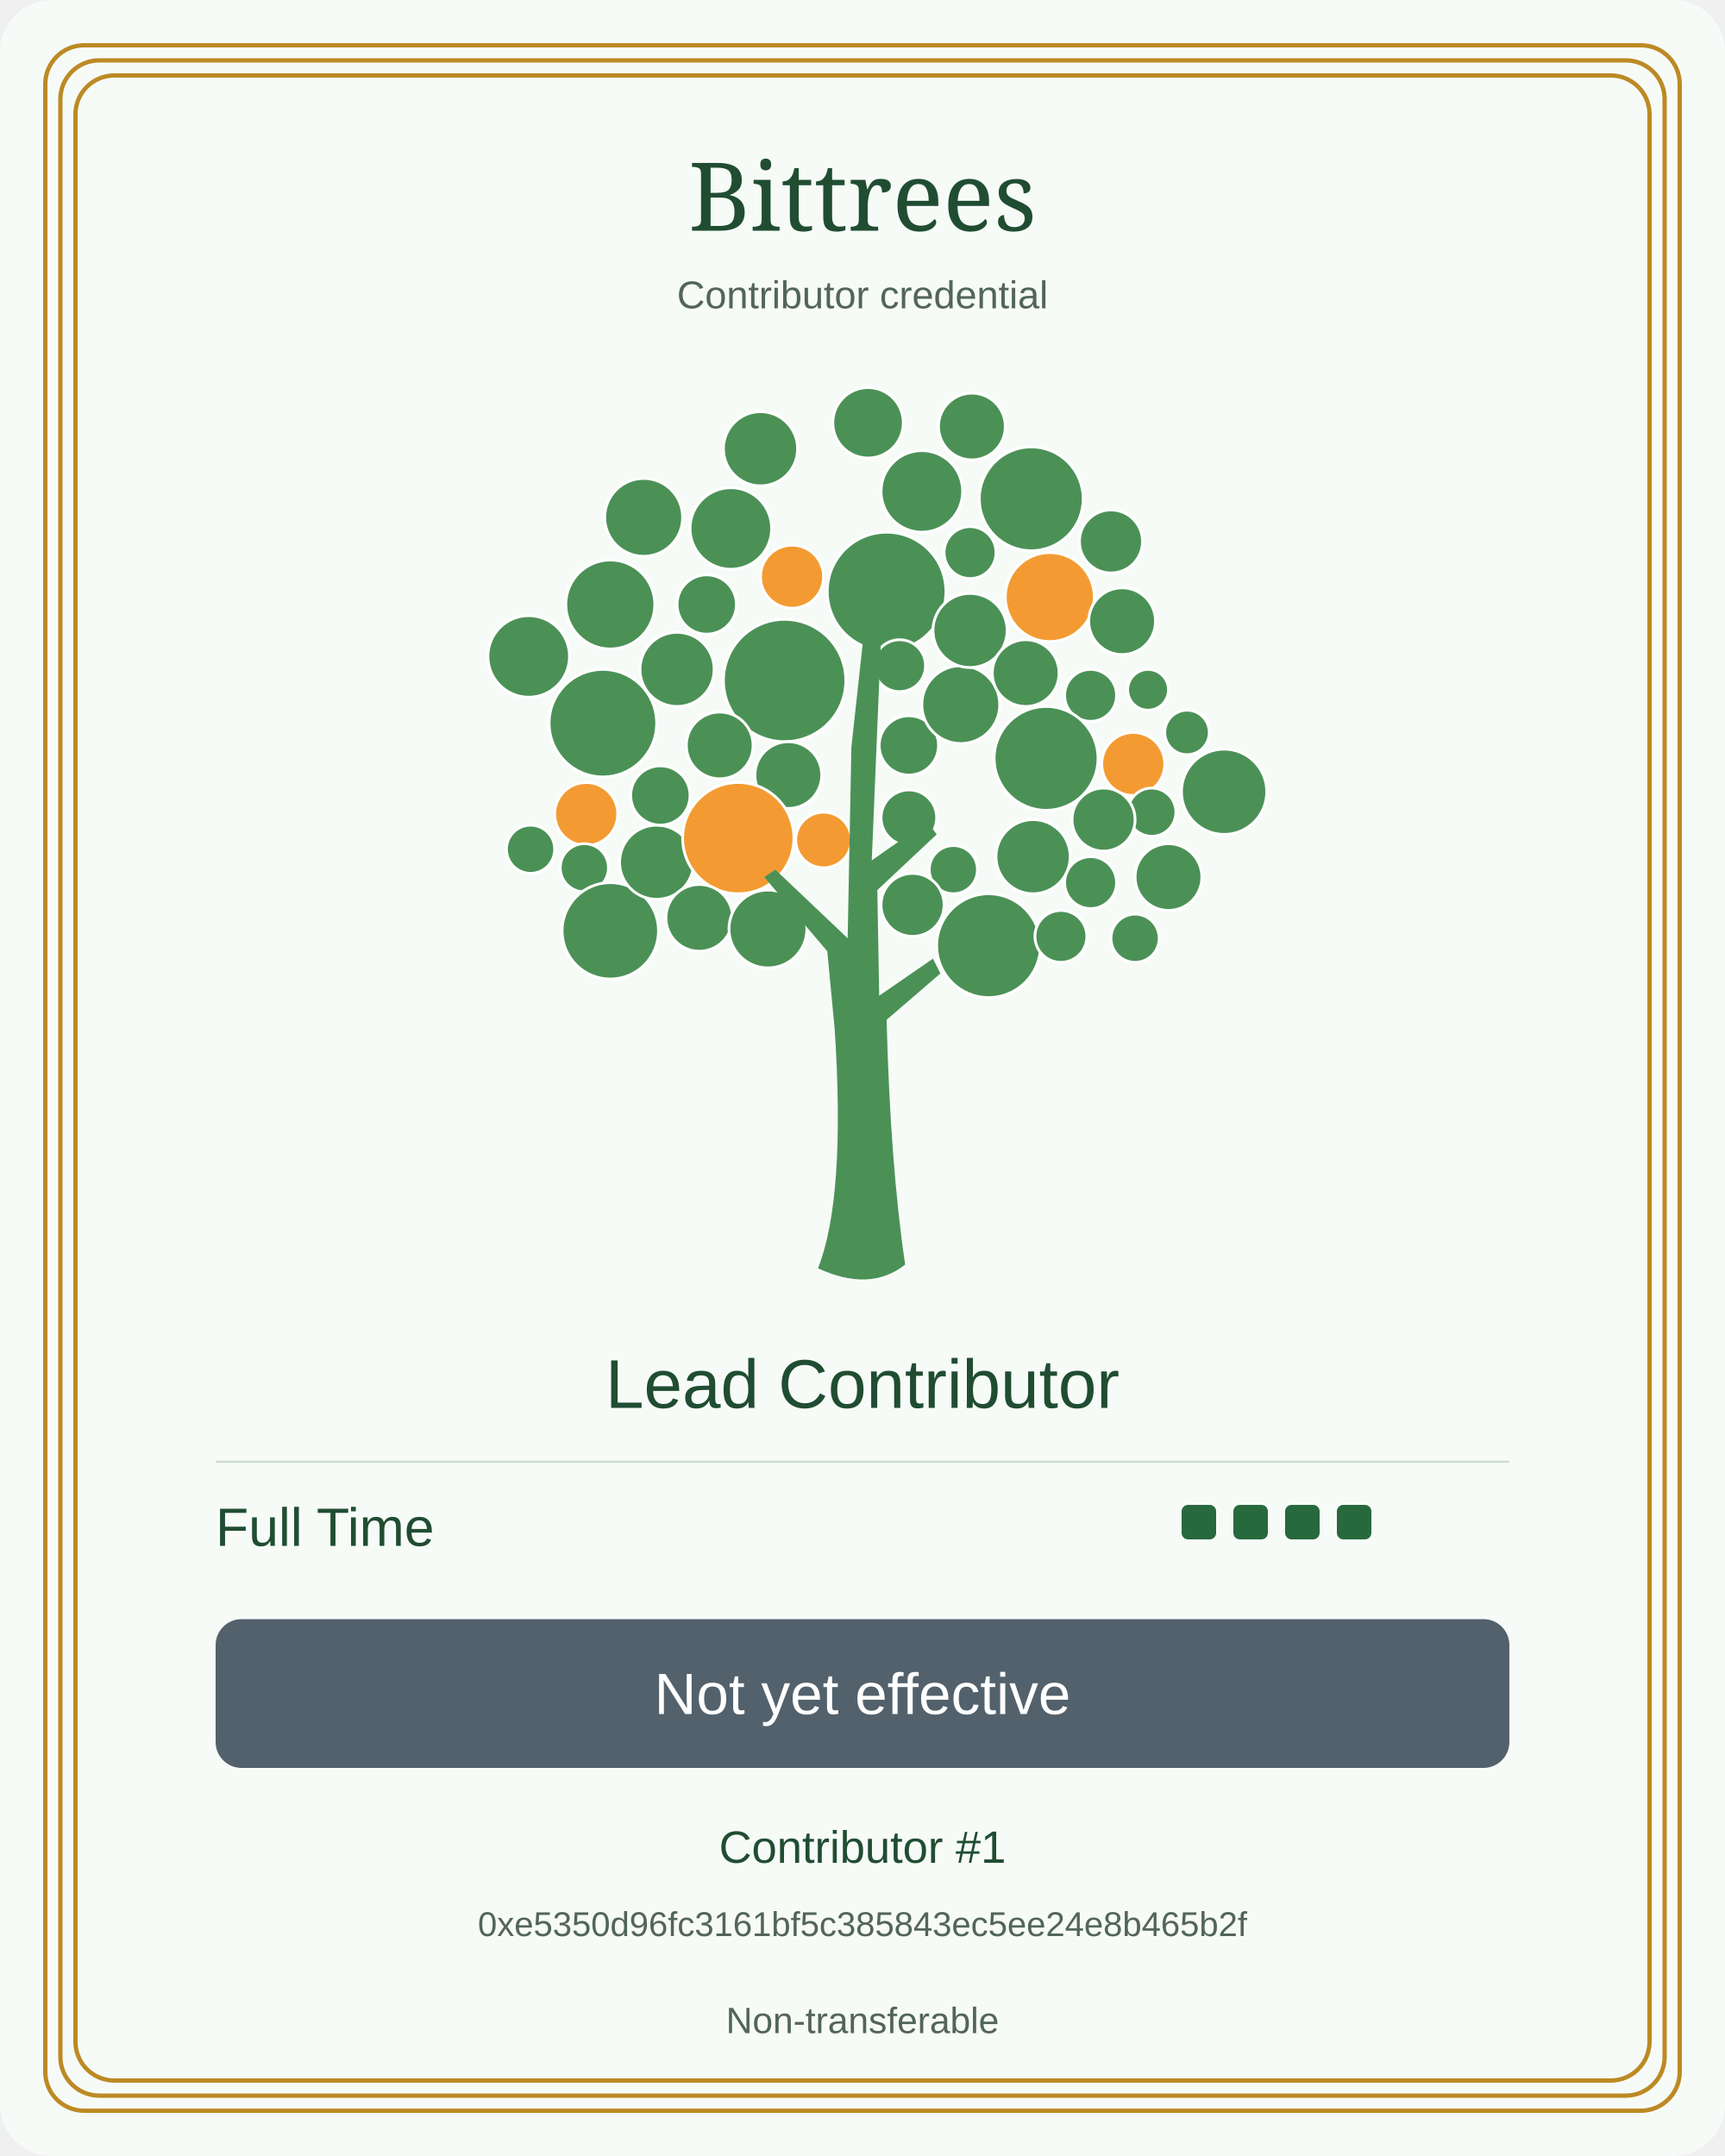
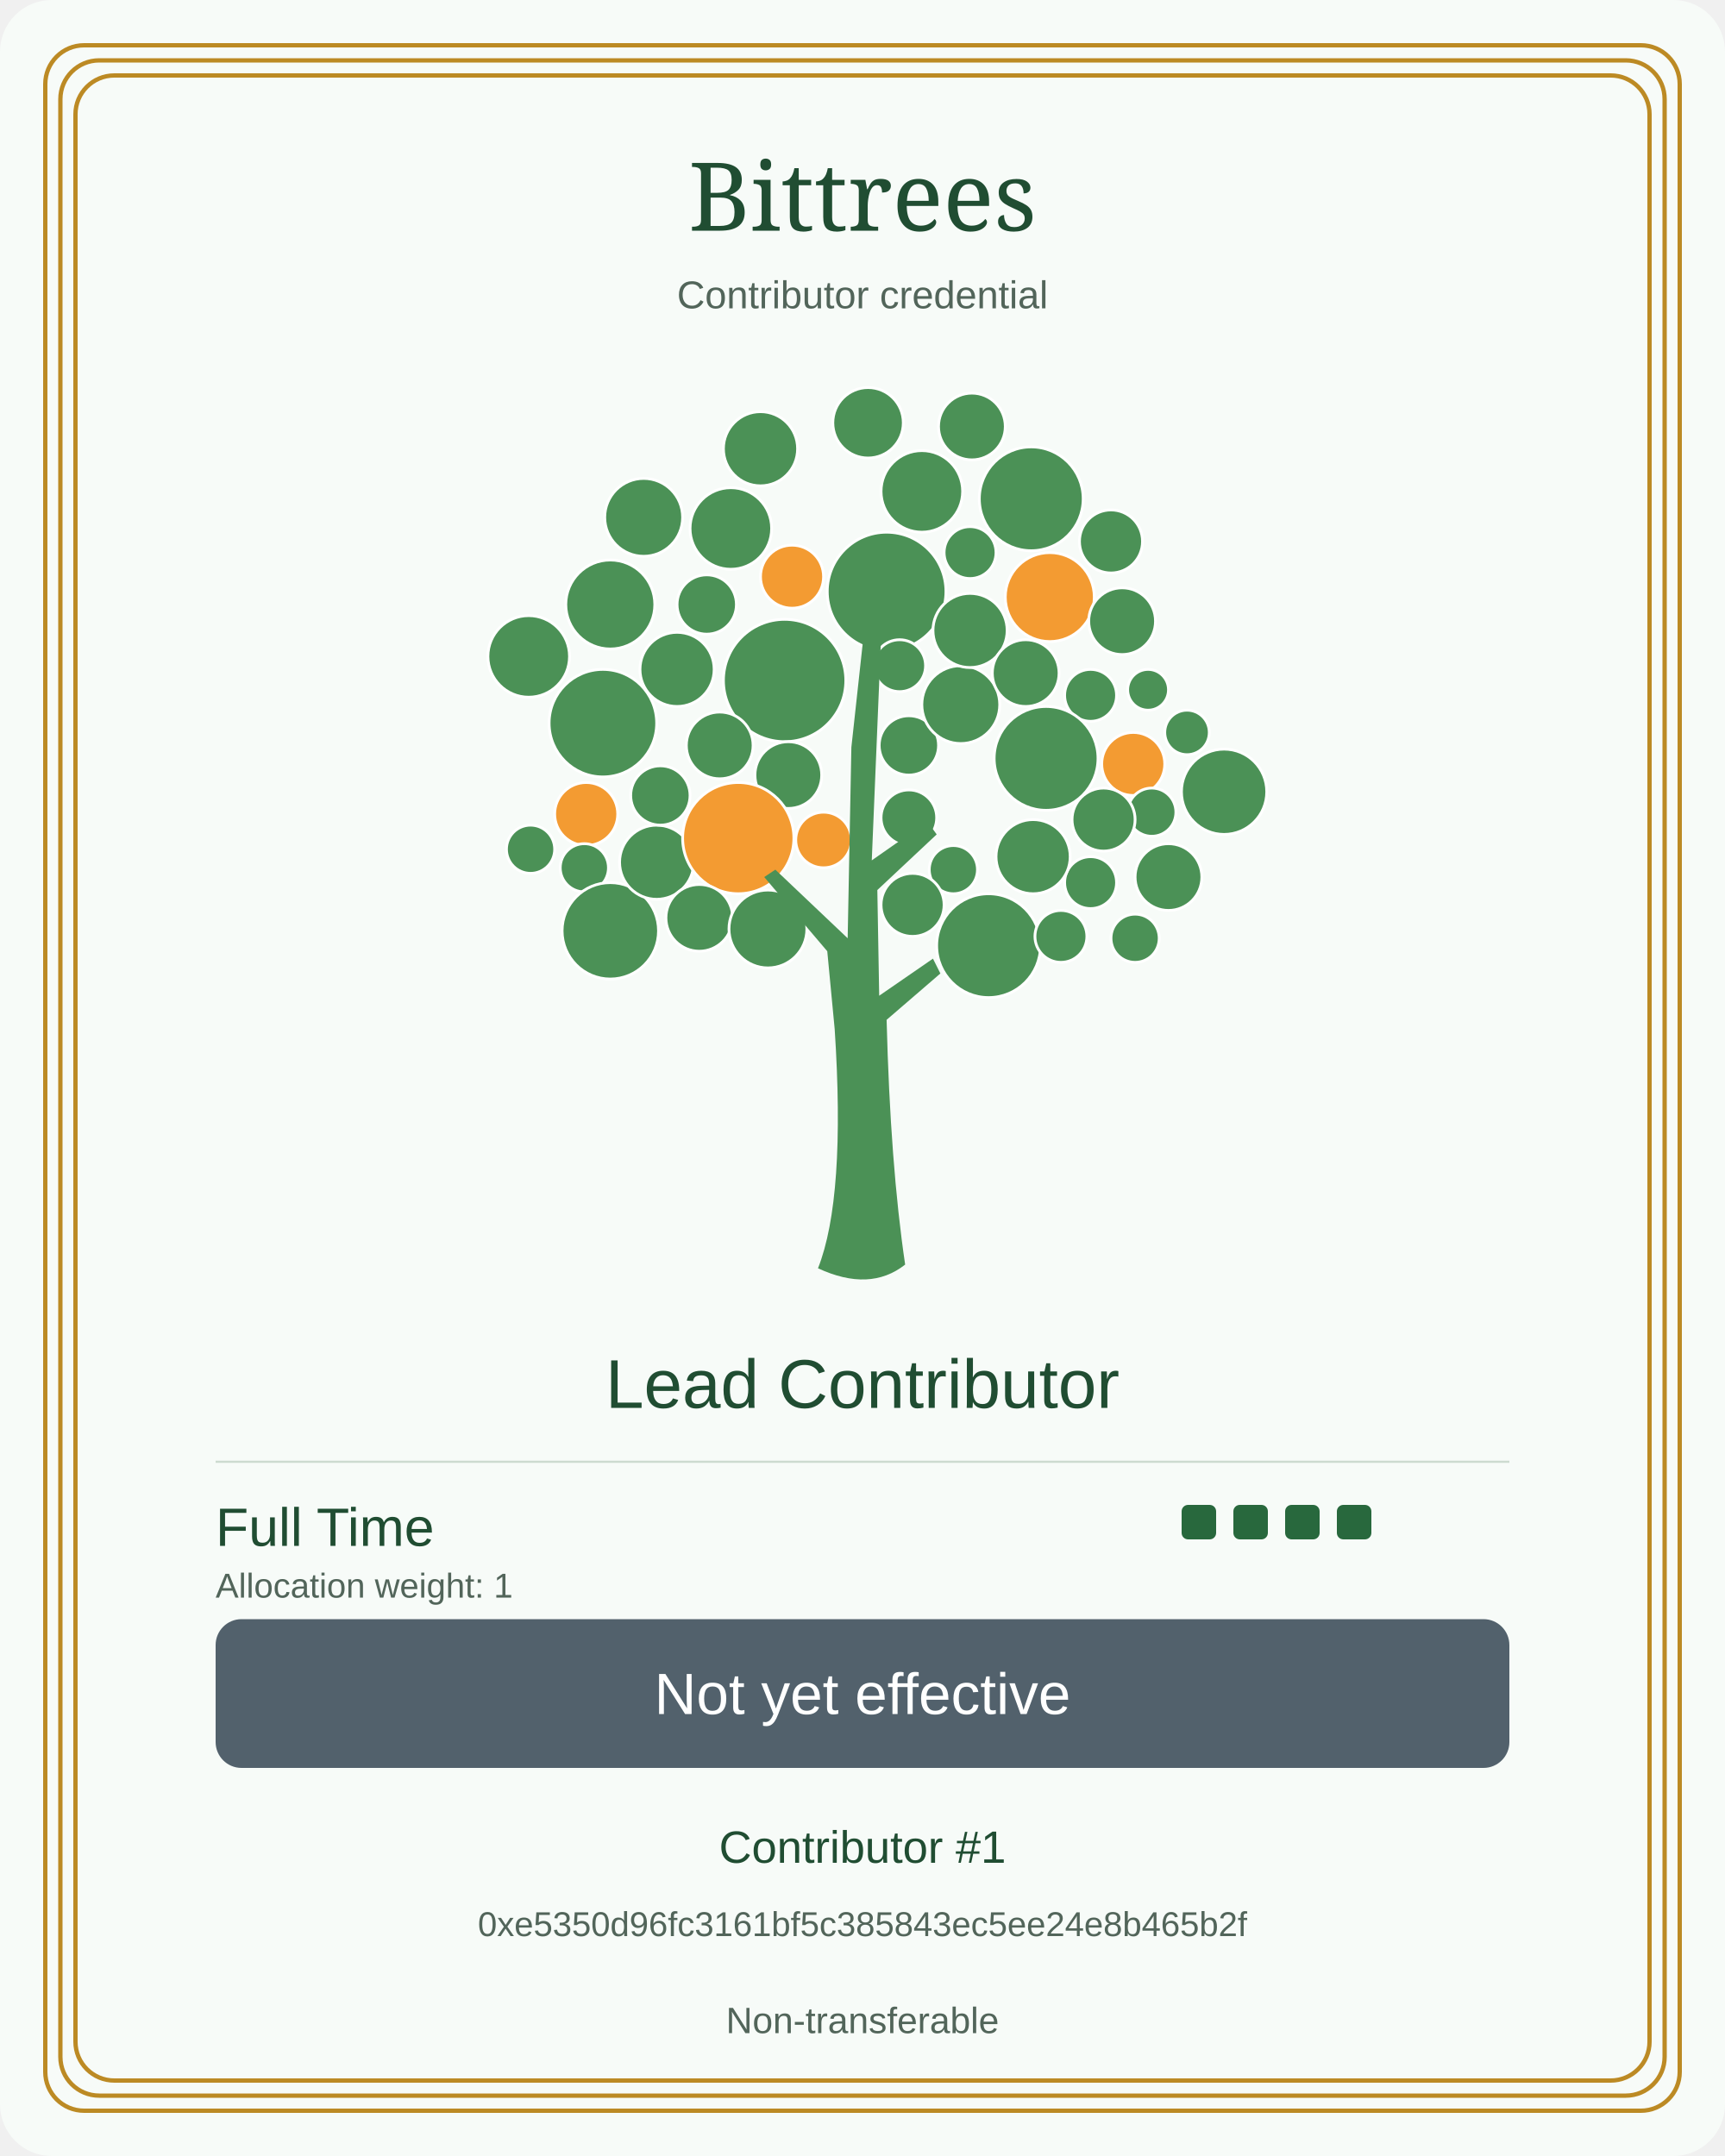
<svg xmlns="http://www.w3.org/2000/svg" width="800" height="1000" viewBox="0 0 800 1000">
  <rect width="800" height="1000" rx="24" fill="#f7fbf8" />
  <rect x="21" y="21" width="758" height="958" rx="18" fill="none" stroke="#bc8a24" stroke-width="2" />
  <rect x="28" y="28" width="744" height="944" rx="18" fill="none" stroke="#bc8a24" stroke-width="2" />
  <rect x="35" y="35" width="730" height="930" rx="18" fill="none" stroke="#bc8a24" stroke-width="2" />
  <text x="400" y="107" text-anchor="middle" font-family="Georgia,serif" font-size="44" fill="#204d32">Bittrees</text>
  <text x="400" y="143" text-anchor="middle" font-family="Arial,sans-serif" font-size="18" fill="#52655a">Contributor credential</text>
  <g transform="translate(185 166) scale(.86)">
    <g stroke="#ffffff" stroke-width="1.5">
      <circle cx="70" cy="161" r="22" fill="#4b9156" />
      <circle cx="114" cy="133" r="24" fill="#4b9156" />
      <circle cx="132" cy="86" r="21" fill="#4b9156" />
      <circle cx="179" cy="92" r="22" fill="#4b9156" />
      <circle cx="195" cy="49" r="20" fill="#4b9156" />
      <circle cx="253" cy="35" r="19" fill="#4b9156" />
      <circle cx="309" cy="37" r="18" fill="#4b9156" />
      <circle cx="282" cy="72" r="22" fill="#4b9156" />
      <circle cx="341" cy="76" r="28" fill="#4b9156" />
      <circle cx="384" cy="99" r="17" fill="#4b9156" />
      <circle cx="351" cy="129" r="24" fill="#f39b32" />
      <circle cx="390" cy="142" r="18" fill="#4b9156" />
      <circle cx="308" cy="105" r="14" fill="#4b9156" />
      <circle cx="263" cy="126" r="32" fill="#4b9156" />
      <circle cx="212" cy="118" r="17" fill="#f39b32" />
      <circle cx="166" cy="133" r="16" fill="#4b9156" />
      <circle cx="150" cy="168" r="20" fill="#4b9156" />
      <circle cx="110" cy="197" r="29" fill="#4b9156" />
      <circle cx="208" cy="174" r="33" fill="#4b9156" />
      <circle cx="173" cy="209" r="18" fill="#4b9156" />
      <circle cx="210" cy="225" r="18" fill="#4b9156" />
      <circle cx="101" cy="246" r="17" fill="#f39b32" />
      <circle cx="71" cy="265" r="13" fill="#4b9156" />
      <circle cx="100" cy="275" r="13" fill="#4b9156" />
      <circle cx="114" cy="309" r="26" fill="#4b9156" />
      <circle cx="139" cy="272" r="20" fill="#4b9156" />
      <circle cx="141" cy="236" r="16" fill="#4b9156" />
      <circle cx="183" cy="259" r="30" fill="#f39b32" />
      <circle cx="162" cy="302" r="18" fill="#4b9156" />
      <circle cx="199" cy="308" r="21" fill="#4b9156" />
      <circle cx="229" cy="260" r="15" fill="#f39b32" />
      <circle cx="270" cy="166" r="14" fill="#4b9156" />
      <circle cx="275" cy="209" r="16" fill="#4b9156" />
      <circle cx="303" cy="187" r="21" fill="#4b9156" />
      <circle cx="308" cy="147" r="20" fill="#4b9156" />
      <circle cx="338" cy="170" r="18" fill="#4b9156" />
      <circle cx="373" cy="182" r="14" fill="#4b9156" />
      <circle cx="404" cy="179" r="11" fill="#4b9156" />
      <circle cx="425" cy="202" r="12" fill="#4b9156" />
      <circle cx="396" cy="219" r="17" fill="#f39b32" />
      <circle cx="349" cy="216" r="28" fill="#4b9156" />
      <circle cx="445" cy="234" r="23" fill="#4b9156" />
      <circle cx="406" cy="245" r="13" fill="#4b9156" />
      <circle cx="380" cy="249" r="17" fill="#4b9156" />
      <circle cx="415" cy="280" r="18" fill="#4b9156" />
      <circle cx="373" cy="283" r="14" fill="#4b9156" />
      <circle cx="342" cy="269" r="20" fill="#4b9156" />
      <circle cx="299" cy="276" r="13" fill="#4b9156" />
      <circle cx="275" cy="248" r="15" fill="#4b9156" />
      <circle cx="277" cy="295" r="17" fill="#4b9156" />
      <circle cx="318" cy="317" r="28" fill="#4b9156" />
      <circle cx="357" cy="312" r="14" fill="#4b9156" />
      <circle cx="397" cy="313" r="13" fill="#4b9156" />
    </g>
    <path fill="#4b9156" d="M226 491Q241 453 235 362L231 320 197 280 203 276 242 313 244 210 251 146 260 151 255 271 285 250 290 257 258 287 259 344 288 324 292 332 263 357Q265 435 273 489Q254 504 226 491Z" />
  </g>
  <g font-family="Arial,sans-serif">
    <text x="400" y="653" text-anchor="middle" font-size="32" fill="#204d32">Lead Contributor</text>
    <path d="M100 678H700" stroke="#cddbd0" />
    <text x="100" y="717" font-size="25" fill="#204d32">Full Time</text>
    <rect x="548" y="698" width="16" height="16" rx="3" fill="#28683d" />
    <rect x="572" y="698" width="16" height="16" rx="3" fill="#28683d" />
    <rect x="596" y="698" width="16" height="16" rx="3" fill="#28683d" />
    <rect x="620" y="698" width="16" height="16" rx="3" fill="#28683d" />
+     <text x="100" y="741" font-size="16" fill="#52655a">Allocation weight: 1</text>
    <rect x="100" y="751" width="600" height="69" rx="12" fill="#52616c" />
    <text x="400" y="795" text-anchor="middle" font-size="27" fill="white">Not yet effective</text>
    <text x="400" y="864" text-anchor="middle" font-size="21" fill="#204d32">Contributor #1</text>
    <text x="400" y="898" text-anchor="middle" font-size="16" fill="#52655a">0xe5350d96fc3161bf5c385843ec5ee24e8b465b2f</text>
    <text x="400" y="943" text-anchor="middle" font-size="17" fill="#52655a">Non-transferable</text>
  </g>
</svg>
